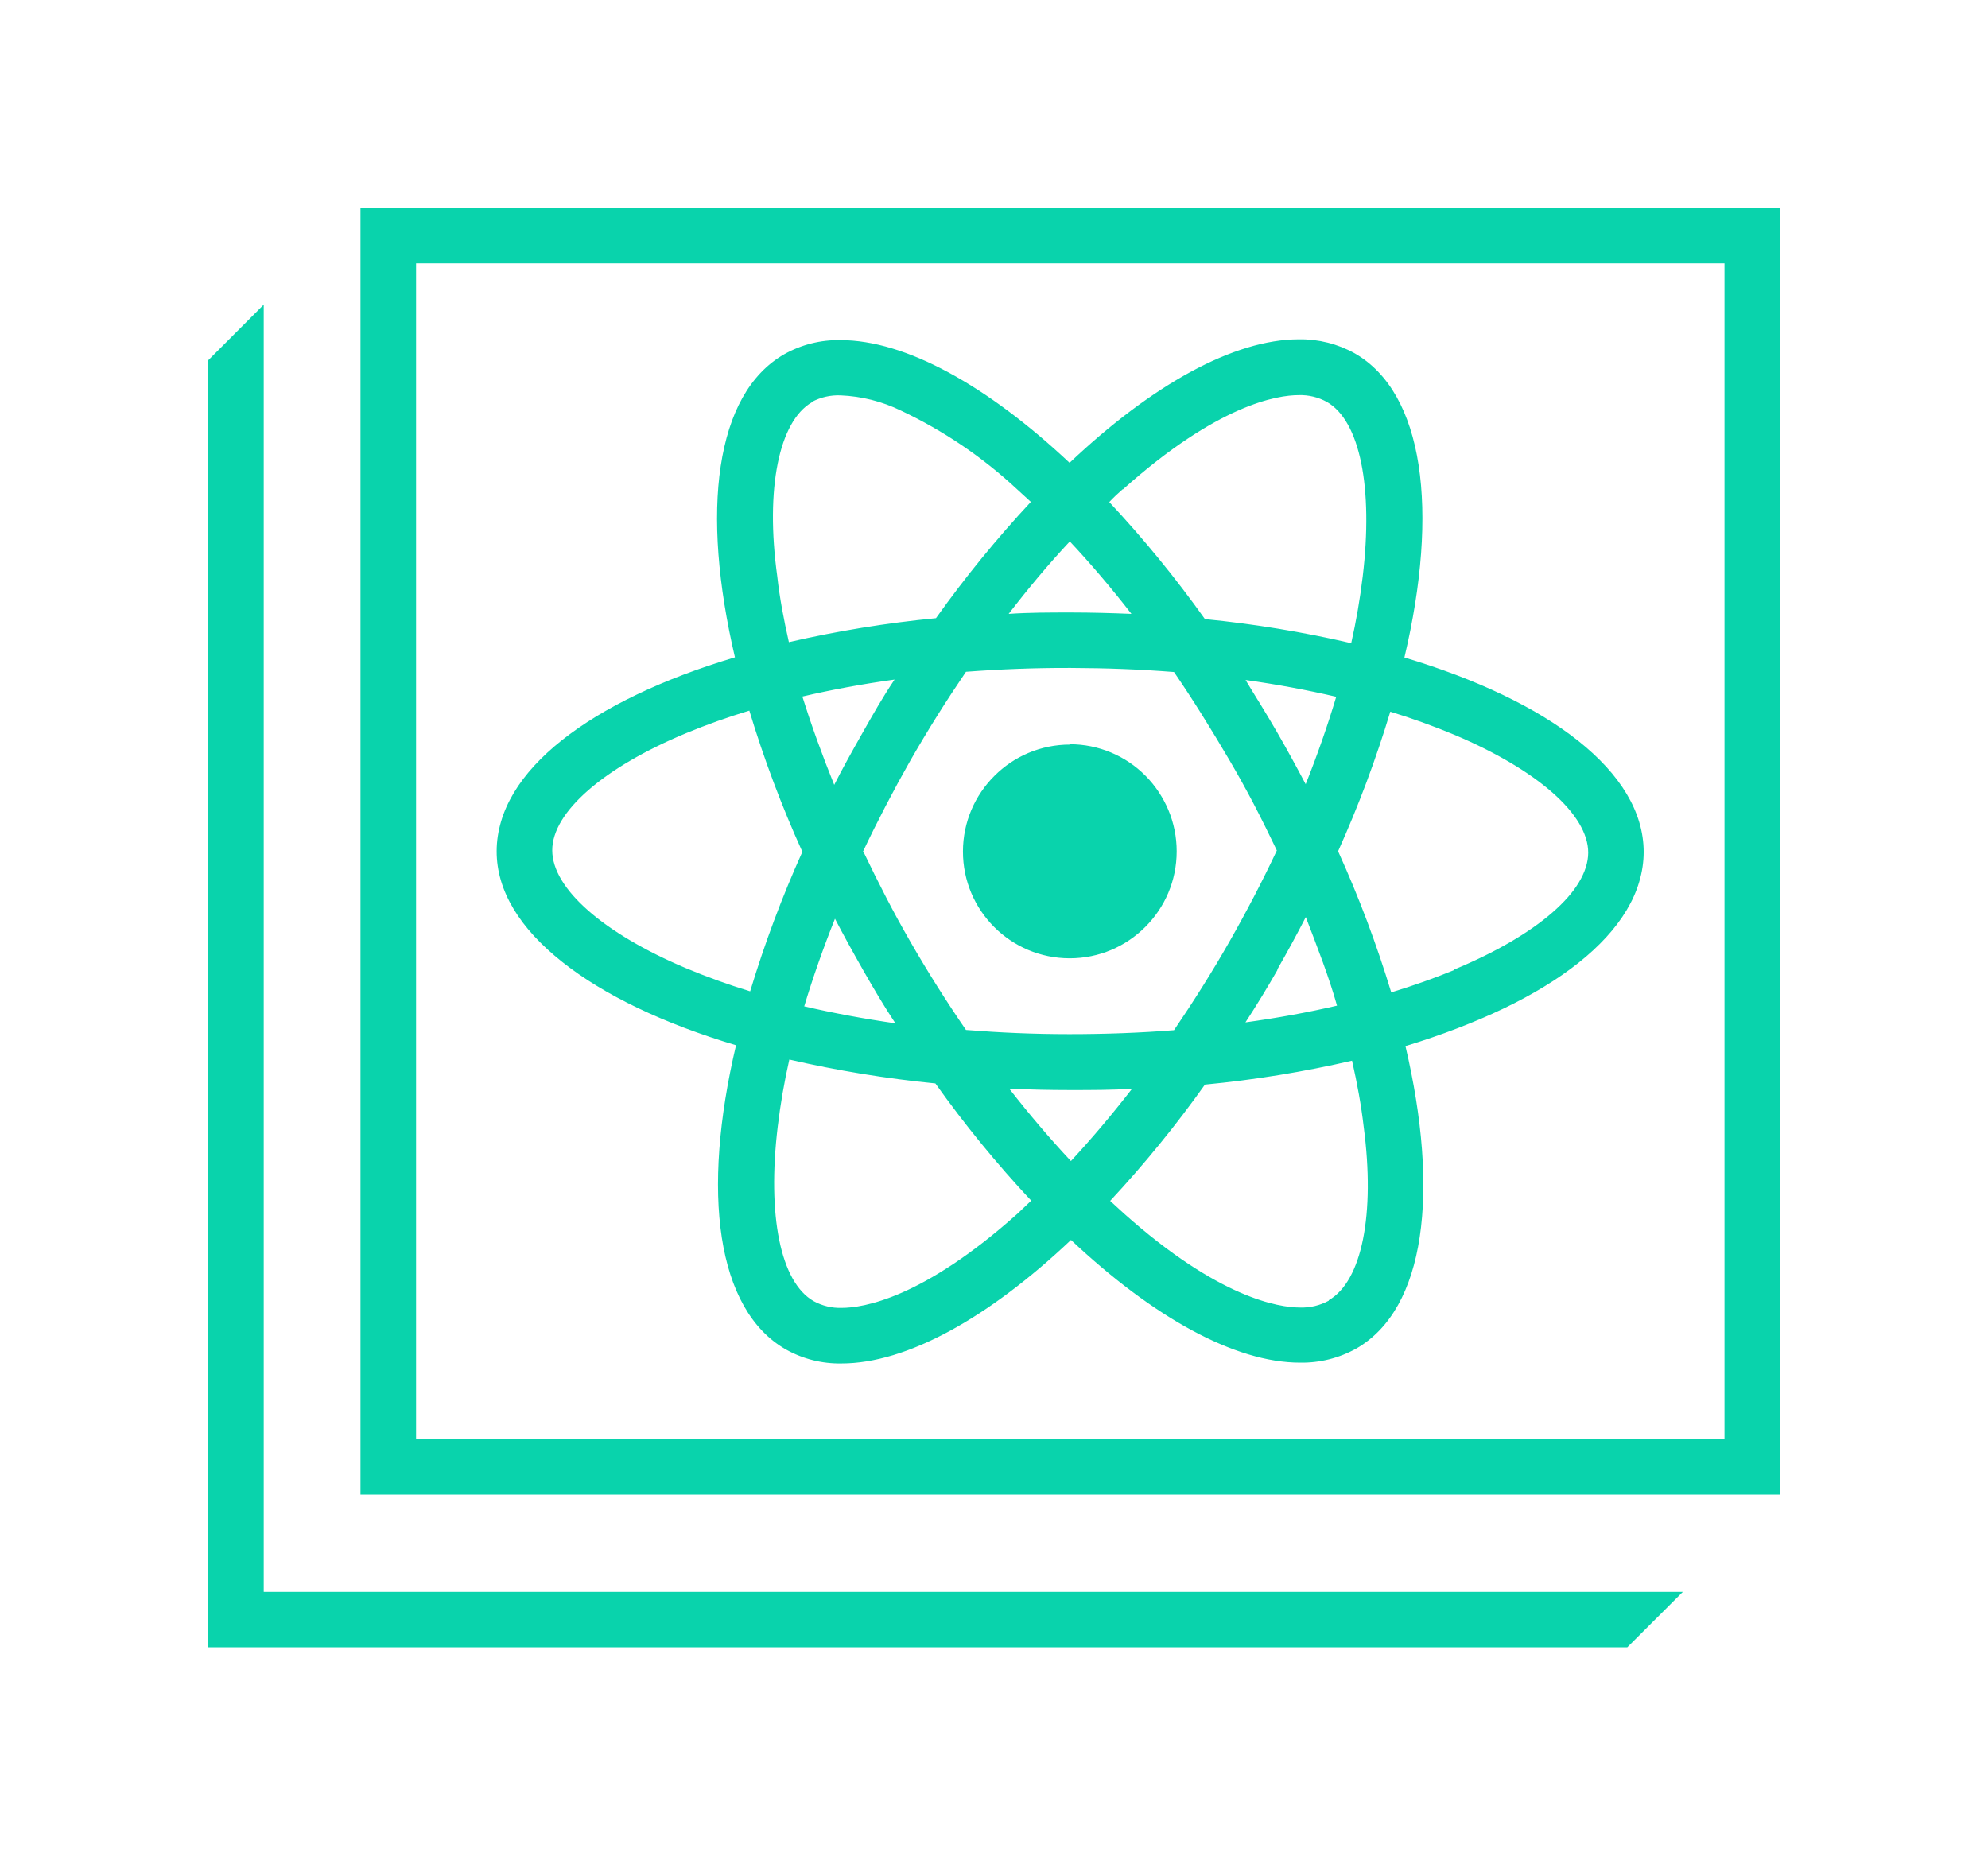
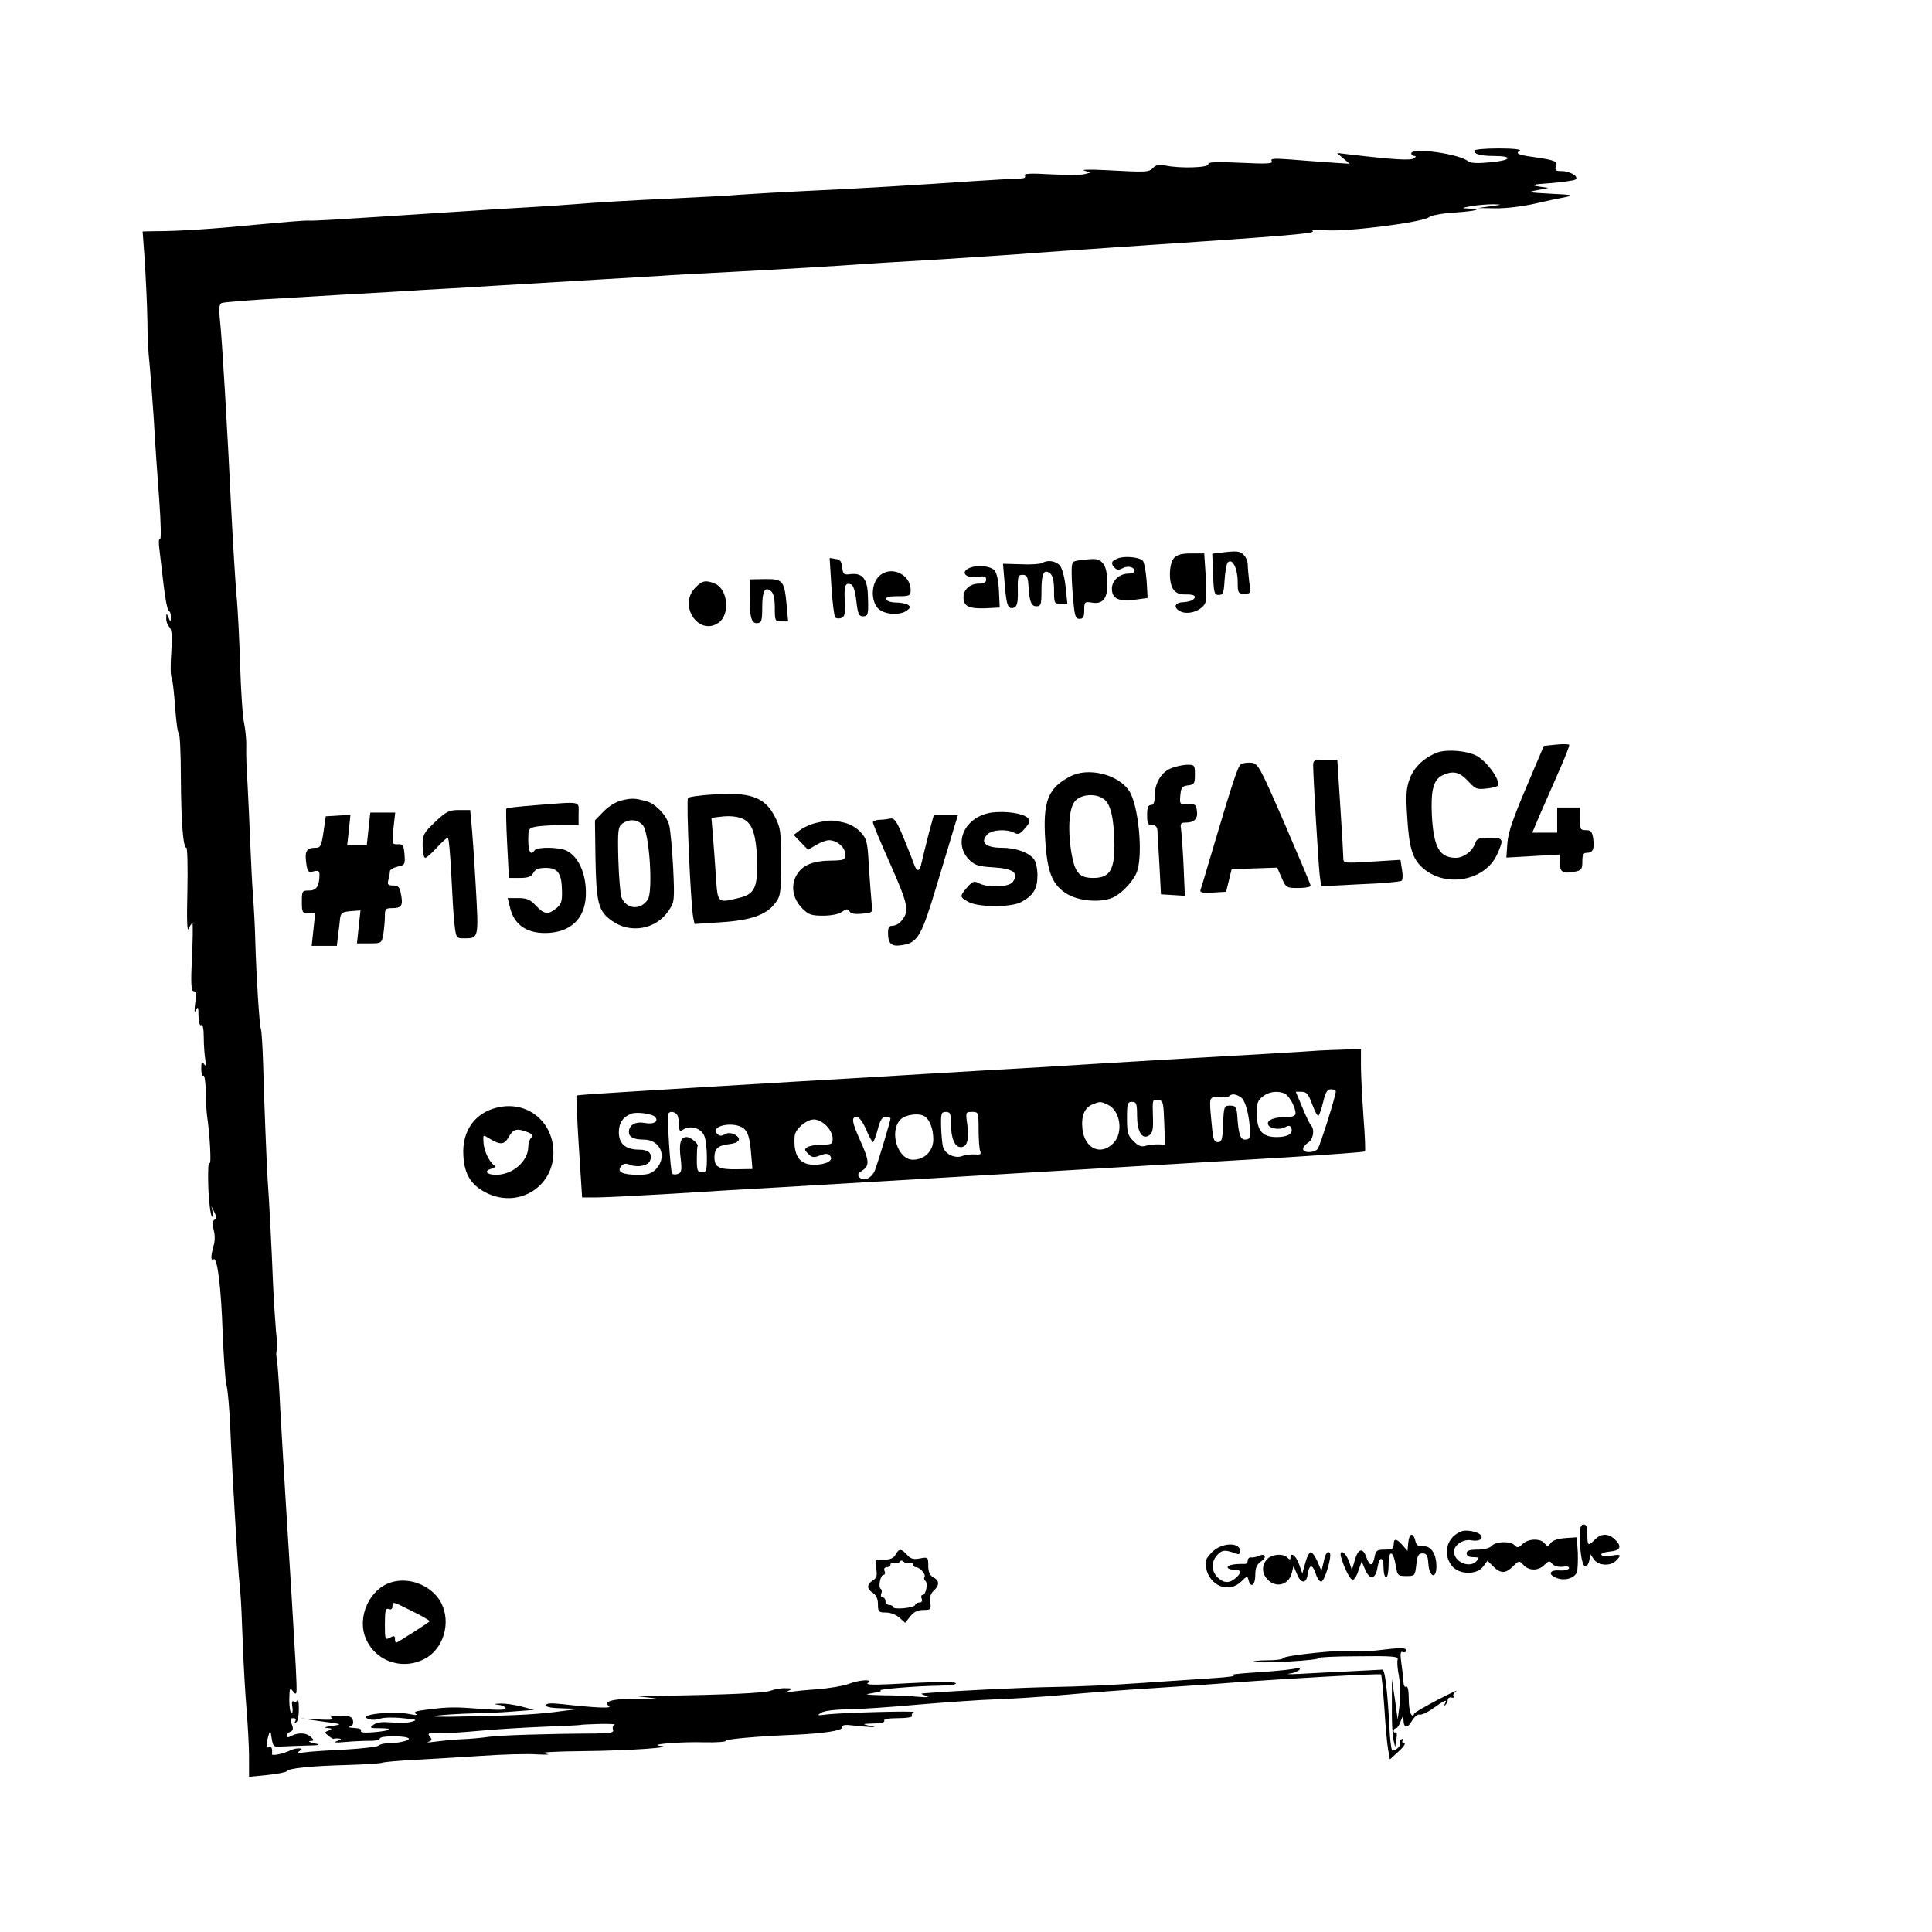
- <svg xmlns="http://www.w3.org/2000/svg" viewBox="0 0 170.96 159.93">
-   <defs>
-     <style>.cls-1{fill:#09d3ac;}</style>
-   </defs>
-   <path class="cls-1" d="M141.35,73.27c0-6.89-8.11-13-20.58-16.73,3-12.67,1.69-22.75-4.28-26.16a9.55,9.55,0,0,0-4.79-1.2c-5.57,0-12.61,3.89-19.72,10.62-7.11-6.68-14.13-10.55-19.69-10.55a9.46,9.46,0,0,0-4.86,1.22c-5.94,3.42-7.17,13.44-4.21,26.05-12.41,3.71-20.48,9.77-20.5,16.63s8.12,13,20.59,16.72c-3,12.68-1.7,22.75,4.28,26.16a9.41,9.41,0,0,0,4.78,1.2c5.58,0,12.62-3.89,19.73-10.62,7.1,6.68,14.12,10.55,19.69,10.55a9.59,9.59,0,0,0,4.86-1.22c5.94-3.42,7.16-13.44,4.21-26C133.27,86.18,141.34,80.12,141.35,73.27ZM96.56,42.06c8.19-7.33,13.31-8.12,15.13-8.12h0a4.71,4.71,0,0,1,2.42.58c2.86,1.63,4,7.38,3.09,15a56.73,56.73,0,0,1-1,5.79,97.7,97.7,0,0,0-12.58-2.07,98.47,98.47,0,0,0-8.24-10.08C95.75,42.79,96.15,42.42,96.56,42.06ZM71.77,78.94c.78,1.5,1.61,3,2.47,4.51S76,86.49,77,88c-2.71-.39-5.34-.88-7.84-1.46C69.86,84,70.75,81.5,71.77,78.94ZM69,59.9c2.53-.59,5.18-1.08,7.93-1.46-1,1.48-1.86,3-2.76,4.59s-1.69,3-2.46,4.52Q70.18,63.65,69,59.9Zm5.21,13.34q1.86-3.93,4.09-7.86c1.5-2.62,3.11-5.17,4.77-7.61,2.91-.22,5.91-.34,9-.33s6,.12,8.89.35c1.66,2.42,3.25,5,4.75,7.55s2.88,5.22,4.12,7.83c-1.23,2.62-2.6,5.25-4.08,7.85s-3.11,5.18-4.77,7.62c-2.91.23-5.91.34-9,.34s-6-.13-8.89-.36c-1.66-2.42-3.26-4.94-4.76-7.55S75.5,75.85,74.25,73.24Zm32.86-14.77c2.72.38,5.35.87,7.84,1.45-.74,2.47-1.62,5-2.64,7.55-.79-1.5-1.61-3-2.48-4.51S108,59.93,107.11,58.47Zm2.76,24.92q1.29-2.27,2.46-4.53c1,2.6,2,5.16,2.7,7.66-2.52.59-5.17,1.07-7.92,1.45Q108.52,85.75,109.87,83.39ZM92,46.56c1.8,1.92,3.57,4,5.3,6.23-1.71-.07-3.46-.12-5.23-.12s-3.58,0-5.33.12C88.45,50.57,90.2,48.48,92,46.56Zm-22.18-12A4.82,4.82,0,0,1,72.29,34a13.11,13.11,0,0,1,5.19,1.31,39.07,39.07,0,0,1,10,6.78l1.17,1.07a98.49,98.49,0,0,0-8.16,10,98.88,98.88,0,0,0-12.65,2.06c-.44-1.94-.8-3.84-1-5.67C65.8,42,67,36.24,69.81,34.6ZM64.53,85.26a58.75,58.75,0,0,1-5.54-2c-7.1-3-11.5-6.85-11.5-10.14S51.91,66,59,63.05a57.63,57.63,0,0,1,5.44-1.94A97.93,97.93,0,0,0,69,73.25,98.72,98.72,0,0,0,64.53,85.26Zm23,19.1c-8.19,7.33-13.31,8.11-15.14,8.11a4.69,4.69,0,0,1-2.42-.58c-2.86-1.63-4-7.38-3.09-15a56.07,56.07,0,0,1,1-5.78,99.51,99.51,0,0,0,12.58,2.06,97.17,97.17,0,0,0,8.24,10.08Zm4.57-4.51c-1.8-1.92-3.57-4-5.31-6.23,1.72.08,3.47.12,5.24.12s3.58,0,5.33-.11C95.63,95.85,93.87,97.93,92.09,99.85Zm22.18,12a4.82,4.82,0,0,1-2.48.59c-1.82,0-7-.8-15.16-8.1l-1.17-1.07a98.44,98.44,0,0,0,8.15-10,97,97,0,0,0,12.66-2.06c.44,1.94.79,3.84,1,5.67C118.27,104.42,117.12,110.18,114.27,111.81Zm10.8-28.44c-1.71.7-3.52,1.35-5.44,1.93a98.54,98.54,0,0,0-4.57-12.14,98.1,98.1,0,0,0,4.49-12,58.75,58.75,0,0,1,5.54,2c7.09,3,11.5,6.85,11.49,10.14S132.17,80.42,125.07,83.37ZM92,82.39a9.18,9.18,0,1,0-9.17-9.19A9.17,9.17,0,0,0,92,82.39ZM31,17.88V128.53H153.07V17.88ZM148.3,123.77H35.78V22.65H148.3Zm-85-33.9c-3,12.68-1.7,22.75,4.28,26.16a9.41,9.41,0,0,0,4.78,1.2c5.58,0,12.62-3.89,19.73-10.62,7.1,6.68,14.12,10.55,19.69,10.55a9.59,9.59,0,0,0,4.86-1.22c5.94-3.42,7.16-13.44,4.21-26,12.41-3.72,20.48-9.78,20.49-16.63s-8.11-13-20.58-16.73c3-12.67,1.69-22.75-4.28-26.16a9.55,9.55,0,0,0-4.79-1.2c-5.57,0-12.61,3.89-19.72,10.62-7.11-6.68-14.13-10.55-19.69-10.55a9.46,9.46,0,0,0-4.86,1.22c-5.94,3.42-7.17,13.44-4.21,26.05-12.41,3.71-20.48,9.77-20.5,16.63S50.84,86.13,63.31,89.87Zm24.21,14.49c-8.19,7.33-13.31,8.11-15.14,8.11a4.69,4.69,0,0,1-2.42-.58c-2.86-1.63-4-7.38-3.09-15a56.07,56.07,0,0,1,1-5.78,99.51,99.51,0,0,0,12.58,2.06,97.17,97.17,0,0,0,8.24,10.08Zm24.79-36.89c-.79-1.5-1.61-3-2.48-4.51s-1.8-3-2.72-4.49c2.72.38,5.35.87,7.84,1.45C114.21,62.39,113.33,64.92,112.31,67.47Zm2.72,19c-2.52.59-5.17,1.07-7.92,1.45q1.41-2.22,2.76-4.58t2.46-4.53C113.37,81.46,114.28,84,115,86.52Zm-5.21-13.35c-1.23,2.62-2.6,5.25-4.08,7.85s-3.11,5.18-4.77,7.62c-2.91.23-5.91.34-9,.34s-6-.13-8.89-.36c-1.66-2.42-3.26-4.94-4.76-7.55s-2.87-5.22-4.12-7.83q1.86-3.93,4.09-7.86c1.5-2.62,3.11-5.17,4.77-7.61,2.91-.22,5.91-.34,9-.33s6,.12,8.89.35c1.66,2.42,3.25,5,4.75,7.55S108.58,70.56,109.82,73.17ZM77,88c-2.71-.39-5.34-.88-7.84-1.46.74-2.46,1.63-5,2.65-7.55.78,1.5,1.61,3,2.47,4.51S76,86.49,77,88ZM74.21,63c-.87,1.5-1.69,3-2.46,4.52Q70.18,63.65,69,59.9c2.53-.59,5.18-1.08,7.93-1.46C76,59.92,75.11,61.45,74.21,63ZM92.09,99.85c-1.8-1.92-3.57-4-5.31-6.23,1.72.08,3.47.12,5.24.12s3.58,0,5.33-.11C95.63,95.85,93.87,97.93,92.09,99.85Zm22.18,12a4.82,4.82,0,0,1-2.48.59c-1.82,0-7-.8-15.16-8.1l-1.17-1.07a98.44,98.44,0,0,0,8.15-10,97,97,0,0,0,12.66-2.06c.44,1.94.79,3.84,1,5.67C118.27,104.42,117.12,110.18,114.27,111.81Zm5.28-50.66a58.75,58.75,0,0,1,5.54,2c7.09,3,11.5,6.85,11.49,10.14s-4.41,7.16-11.51,10.11c-1.71.7-3.52,1.35-5.44,1.93a98.54,98.54,0,0,0-4.57-12.14A98.1,98.1,0,0,0,119.55,61.15Zm-23-19.09c8.19-7.33,13.31-8.12,15.13-8.12h0a4.71,4.71,0,0,1,2.42.58c2.86,1.63,4,7.38,3.09,15a56.73,56.73,0,0,1-1,5.79,97.7,97.7,0,0,0-12.58-2.07,98.47,98.47,0,0,0-8.24-10.08C95.75,42.79,96.15,42.42,96.56,42.06ZM92,46.56c1.8,1.92,3.57,4,5.3,6.23-1.71-.07-3.46-.12-5.23-.12s-3.58,0-5.33.12C88.45,50.57,90.2,48.48,92,46.56Zm-22.18-12A4.82,4.82,0,0,1,72.29,34a13.11,13.11,0,0,1,5.19,1.31,39.07,39.07,0,0,1,10,6.78l1.17,1.07a98.49,98.49,0,0,0-8.16,10,98.88,98.88,0,0,0-12.65,2.06c-.44-1.94-.8-3.84-1-5.67C65.8,42,67,36.24,69.81,34.6ZM59,63.05a57.63,57.63,0,0,1,5.44-1.94A97.93,97.93,0,0,0,69,73.25a98.72,98.72,0,0,0-4.49,12,58.75,58.75,0,0,1-5.54-2c-7.1-3-11.5-6.85-11.5-10.14S51.91,66,59,63.05Zm33,1a9.18,9.18,0,1,0,9.17,9.19A9.17,9.17,0,0,0,92,64Zm0,0a9.18,9.18,0,1,0,9.17,9.19A9.17,9.17,0,0,0,92,64Zm0,0a9.18,9.18,0,1,0,9.17,9.19A9.17,9.17,0,0,0,92,64Zm49.35,9.24c0-6.89-8.11-13-20.58-16.73,3-12.67,1.69-22.75-4.28-26.16a9.55,9.55,0,0,0-4.79-1.2c-5.57,0-12.61,3.89-19.72,10.62-7.11-6.68-14.13-10.55-19.69-10.55a9.46,9.46,0,0,0-4.86,1.22c-5.94,3.42-7.17,13.44-4.21,26.05-12.41,3.71-20.48,9.77-20.5,16.63s8.12,13,20.59,16.72c-3,12.68-1.7,22.75,4.28,26.16a9.41,9.41,0,0,0,4.78,1.2c5.58,0,12.62-3.89,19.73-10.62,7.1,6.68,14.12,10.55,19.69,10.55a9.59,9.59,0,0,0,4.86-1.22c5.94-3.42,7.16-13.44,4.21-26C133.27,86.18,141.34,80.12,141.35,73.27ZM96.56,42.06c8.19-7.33,13.31-8.12,15.13-8.12h0a4.71,4.71,0,0,1,2.42.58c2.86,1.63,4,7.38,3.09,15a56.73,56.73,0,0,1-1,5.79,97.7,97.7,0,0,0-12.58-2.07,98.47,98.47,0,0,0-8.24-10.08C95.75,42.79,96.15,42.42,96.56,42.06ZM71.77,78.94c.78,1.5,1.61,3,2.47,4.51S76,86.49,77,88c-2.71-.39-5.34-.88-7.84-1.46C69.86,84,70.75,81.5,71.77,78.94ZM69,59.9c2.53-.59,5.18-1.08,7.93-1.46-1,1.48-1.86,3-2.76,4.59s-1.69,3-2.46,4.52Q70.18,63.65,69,59.9Zm5.21,13.34q1.86-3.93,4.09-7.86c1.5-2.62,3.11-5.17,4.77-7.61,2.91-.22,5.91-.34,9-.33s6,.12,8.89.35c1.66,2.42,3.25,5,4.75,7.55s2.88,5.22,4.12,7.83c-1.23,2.62-2.6,5.25-4.08,7.85s-3.11,5.18-4.77,7.62c-2.91.23-5.91.34-9,.34s-6-.13-8.89-.36c-1.66-2.42-3.26-4.94-4.76-7.55S75.5,75.85,74.25,73.24Zm32.86-14.77c2.72.38,5.35.87,7.84,1.45-.74,2.47-1.62,5-2.64,7.55-.79-1.5-1.61-3-2.48-4.51S108,59.93,107.11,58.47Zm2.76,24.92q1.29-2.27,2.46-4.53c1,2.6,2,5.16,2.7,7.66-2.52.59-5.17,1.07-7.92,1.45Q108.52,85.75,109.87,83.39ZM92,46.56c1.8,1.92,3.57,4,5.3,6.23-1.71-.07-3.46-.12-5.23-.12s-3.58,0-5.33.12C88.45,50.57,90.2,48.48,92,46.56Zm-22.18-12A4.82,4.82,0,0,1,72.29,34a13.11,13.11,0,0,1,5.19,1.31,39.07,39.07,0,0,1,10,6.78l1.17,1.07a98.49,98.49,0,0,0-8.16,10,98.88,98.88,0,0,0-12.65,2.06c-.44-1.94-.8-3.84-1-5.67C65.8,42,67,36.24,69.81,34.6ZM64.53,85.26a58.75,58.75,0,0,1-5.54-2c-7.1-3-11.5-6.85-11.5-10.14S51.91,66,59,63.05a57.63,57.63,0,0,1,5.44-1.94A97.93,97.93,0,0,0,69,73.25,98.72,98.72,0,0,0,64.53,85.26Zm23,19.1c-8.19,7.33-13.31,8.11-15.14,8.11a4.69,4.69,0,0,1-2.42-.58c-2.86-1.63-4-7.38-3.09-15a56.07,56.07,0,0,1,1-5.78,99.51,99.51,0,0,0,12.58,2.06,97.17,97.17,0,0,0,8.24,10.08Zm4.57-4.51c-1.8-1.92-3.57-4-5.31-6.23,1.72.08,3.47.12,5.24.12s3.58,0,5.33-.11C95.63,95.85,93.87,97.93,92.09,99.85Zm22.18,12a4.82,4.82,0,0,1-2.48.59c-1.82,0-7-.8-15.16-8.1l-1.17-1.07a98.44,98.44,0,0,0,8.15-10,97,97,0,0,0,12.66-2.06c.44,1.94.79,3.84,1,5.67C118.27,104.42,117.12,110.18,114.27,111.81Zm10.8-28.44c-1.71.7-3.52,1.35-5.44,1.93a98.54,98.54,0,0,0-4.57-12.14,98.1,98.1,0,0,0,4.49-12,58.75,58.75,0,0,1,5.54,2c7.09,3,11.5,6.85,11.49,10.14S132.17,80.42,125.07,83.37ZM92,82.39a9.18,9.18,0,1,0-9.17-9.19A9.17,9.17,0,0,0,92,82.39Zm-69.32,54.5V26.2L17.89,31V141.66H139.94l4.78-4.77Z" />
+ <svg xmlns="http://www.w3.org/2000/svg" version="1.0" width="768pt" height="768pt" viewBox="0 0 768 768" preserveAspectRatio="xMidYMid meet">
+   <g transform="translate(0,768) scale(0.1,-0.1)" fill="#000000" stroke="none">
+     <path d="M5860 7081 c0 -14 27 -21 80 -21 78 0 67 -18 -15 -25 -51 -5 -79 -4 -89 4 -36 30 -226 56 -226 31 0 -5 6 -10 13 -10 7 0 6 -4 -4 -10 -14 -8 -74 -5 -254 16 l-50 6 25 -22 25 -21 -75 5 c-41 3 -113 8 -159 12 -67 5 -82 4 -76 -6 7 -11 -17 -12 -123 -7 -101 5 -131 3 -129 -6 2 -14 -115 -17 -170 -5 -24 5 -37 3 -49 -9 -18 -18 -24 -18 -194 -9 -58 3 -94 2 -80 -2 l25 -8 -23 -6 c-13 -4 -73 -4 -134 -1 -83 5 -109 3 -104 -5 5 -8 -3 -12 -26 -12 -18 0 -98 -5 -178 -10 -202 -14 -461 -30 -685 -40 -104 -5 -215 -12 -245 -14 -30 -3 -161 -10 -290 -16 -129 -6 -289 -15 -355 -21 -66 -5 -154 -11 -195 -13 -41 -2 -185 -11 -320 -20 -459 -30 -525 -34 -555 -33 -16 1 -109 -7 -205 -16 -173 -17 -308 -26 -404 -26 l-49 -1 9 -122 c4 -68 9 -172 10 -233 0 -60 4 -135 8 -165 3 -30 11 -129 17 -220 5 -91 15 -238 22 -327 7 -94 8 -159 3 -156 -5 4 -6 -14 -2 -43 3 -27 11 -92 17 -144 6 -52 15 -96 20 -98 5 -2 9 -13 8 -25 0 -21 -1 -21 -9 -2 -8 19 -9 19 -9 -2 -1 -12 5 -28 12 -35 10 -10 12 -35 8 -101 -4 -48 -3 -94 1 -101 4 -6 10 -58 14 -114 4 -57 10 -105 15 -107 4 -3 8 -80 8 -173 1 -181 9 -282 22 -282 4 0 6 -78 4 -172 -3 -114 -1 -165 5 -150 5 12 12 22 15 22 2 0 2 -61 -2 -135 -5 -106 -3 -135 7 -135 9 0 11 -13 6 -47 -4 -33 -3 -42 3 -28 8 16 10 11 10 -23 1 -26 5 -41 11 -37 6 4 10 -14 10 -48 0 -30 3 -70 6 -88 4 -26 3 -30 -5 -19 -8 12 -11 8 -11 -18 0 -18 4 -31 9 -28 4 3 8 -25 9 -62 0 -37 3 -80 5 -97 11 -71 18 -199 10 -188 -5 7 -7 -34 -5 -95 2 -59 9 -111 14 -117 7 -7 8 -2 4 15 l-6 25 12 -23 c9 -18 9 -25 0 -31 -8 -5 -9 -17 -3 -39 6 -20 6 -45 0 -64 -11 -41 -12 -61 0 -54 15 10 30 -111 36 -289 4 -93 10 -188 15 -210 6 -22 12 -96 15 -165 5 -112 13 -268 29 -520 3 -47 8 -107 11 -135 3 -27 7 -120 10 -205 3 -85 10 -204 15 -265 5 -60 10 -146 10 -189 l0 -79 72 7 c40 4 75 11 78 15 7 12 94 21 245 25 66 2 127 6 135 9 8 3 65 8 125 11 61 3 180 11 265 16 85 6 187 9 225 6 47 -2 57 -1 30 4 -23 4 41 8 155 9 188 2 368 15 305 21 -52 6 84 17 177 14 48 -1 86 2 83 6 -4 6 121 18 275 24 114 5 190 17 187 29 -1 7 8 11 23 10 105 -11 125 -11 90 -4 -35 8 -34 8 13 10 29 0 46 5 42 11 -4 6 17 10 55 10 34 0 59 4 56 9 -4 5 0 12 6 15 15 6 -298 -2 -352 -10 -31 -4 -33 -3 -15 8 11 7 57 13 105 13 47 1 173 9 280 19 107 9 247 19 310 21 63 2 187 10 275 18 88 8 243 20 345 26 102 7 244 16 315 22 242 18 590 37 595 33 2 -3 8 -62 13 -132 4 -70 11 -145 15 -167 l7 -39 35 32 c19 17 29 32 22 32 -7 0 -10 5 -6 12 4 7 3 8 -5 4 -6 -4 -9 -11 -6 -16 6 -10 -23 -35 -31 -27 -4 3 -9 46 -11 94 -8 148 -18 228 -28 226 -6 0 -66 -4 -135 -7 -69 -3 -156 -8 -195 -10 -38 -2 -56 -1 -40 1 17 2 35 9 40 15 7 7 -2 8 -30 3 -22 -4 -92 -10 -155 -14 -63 -4 -99 -9 -80 -11 19 -2 -17 -7 -80 -11 -63 -4 -196 -13 -295 -20 -99 -7 -250 -14 -335 -15 -123 -2 -377 -14 -515 -25 -17 -1 -16 -2 5 -10 18 -6 9 -7 -30 -4 -30 3 -93 6 -140 6 -72 2 -78 3 -40 9 25 4 38 8 30 10 -21 4 140 18 228 19 39 1 72 4 72 9 0 8 -90 7 -265 -3 -67 -3 -95 -2 -85 5 24 16 -33 13 -77 -4 -21 -8 -76 -17 -123 -21 -47 -3 -96 -8 -110 -11 -22 -4 -23 -3 -5 5 17 8 16 10 -12 10 -17 1 -44 -4 -60 -10 -25 -9 -165 -16 -443 -20 l-85 -2 60 -7 c46 -6 36 -7 -43 -4 -106 4 -160 -8 -131 -28 14 -10 -53 -7 -188 8 -45 5 -63 3 -63 -5 0 -7 24 -11 68 -12 l67 -2 -65 -8 c-100 -14 -179 -18 -380 -22 -109 -3 -160 -1 -125 3 33 4 99 8 146 9 47 1 121 4 164 8 l78 6 -49 13 c-27 7 -65 13 -84 12 -30 -1 -31 -2 -7 -5 15 -2 27 -9 27 -14 0 -7 -34 -7 -97 -2 -107 8 -129 8 -216 -3 -41 -5 -55 -9 -45 -16 9 -6 3 -7 -17 -3 -71 16 -224 -1 -168 -19 11 -4 31 -3 44 2 13 5 53 6 89 2 56 -5 61 -7 37 -14 -16 -5 -52 -6 -81 -3 -36 3 -57 1 -71 -9 -17 -13 -15 -14 25 -14 60 0 44 -10 -25 -16 -37 -3 -54 -1 -50 6 4 6 -7 10 -27 11 -18 1 -26 3 -17 6 11 3 15 11 12 24 -4 15 -14 19 -52 19 -33 0 -42 -3 -31 -10 10 -6 -8 -8 -55 -5 l-70 4 85 -12 c82 -11 84 -11 40 -18 -27 -3 -35 -7 -20 -8 21 -2 22 -3 7 -10 -18 -7 -18 -8 -1 -21 9 -8 19 -14 21 -12 1 1 11 2 21 1 11 -1 9 -4 -8 -10 -17 -6 -8 -7 30 -4 30 3 74 5 97 5 24 -1 43 4 43 9 0 12 108 12 115 0 5 -8 -44 -19 -84 -19 -15 0 -31 -4 -36 -9 -6 -5 -66 -12 -135 -16 -69 -3 -141 -8 -160 -11 -26 -4 -31 -3 -20 5 13 9 12 11 -3 11 -10 0 -26 -4 -35 -9 -27 -13 -72 -22 -71 -14 3 20 -2 34 -11 28 -12 -7 -13 10 -3 45 7 24 8 23 13 -10 5 -32 8 -35 35 -33 17 1 62 3 100 4 58 1 64 3 35 9 -19 4 -27 8 -17 9 16 1 17 3 3 16 -17 17 -49 19 -77 5 -13 -8 -19 -7 -19 0 0 6 6 13 14 16 11 4 13 12 6 30 -8 19 -6 24 6 24 9 0 12 -5 8 -12 -4 -6 -3 -8 4 -4 6 3 10 27 10 54 0 26 -3 41 -5 34 -3 -6 -9 -9 -15 -6 -7 5 -9 -2 -6 -20 3 -14 1 -26 -3 -26 -5 0 -9 24 -9 53 1 49 2 51 16 32 15 -18 15 -10 10 95 -8 143 -22 376 -41 675 -8 127 -17 286 -21 355 -3 69 -8 143 -10 165 -3 22 -5 45 -6 50 0 6 1 15 3 20 1 6 0 39 -4 75 -3 36 -9 124 -12 195 -5 132 -15 324 -21 405 -4 62 -14 309 -18 460 -2 69 -6 132 -9 140 -6 17 -18 207 -22 345 -1 50 -5 126 -8 170 -4 44 -9 143 -12 220 -3 77 -8 185 -11 240 -4 55 -6 121 -5 146 1 25 -3 66 -8 91 -6 24 -13 125 -16 224 -3 98 -9 229 -15 289 -5 61 -14 207 -20 325 -15 317 -38 707 -46 771 -4 39 -3 59 6 64 6 4 120 13 253 20 133 8 319 19 412 24 94 6 208 13 255 15 78 5 165 10 600 36 85 5 184 11 220 13 36 3 164 10 285 16 121 6 288 16 370 21 193 13 272 18 480 30 94 6 229 15 300 20 72 6 236 17 365 26 708 47 813 56 798 66 -8 6 12 7 51 3 77 -8 388 31 412 52 9 7 52 15 99 18 88 6 118 14 59 16 -32 1 -31 2 11 10 25 4 63 7 85 7 38 -1 38 -1 -10 -8 l-50 -7 69 -1 c39 -1 106 7 155 18 47 11 104 23 126 27 33 7 23 9 -60 13 -93 5 -97 6 -55 14 l45 9 -40 6 c-33 5 -25 8 48 13 48 4 92 10 99 14 17 11 -20 34 -55 34 -23 0 -27 3 -22 19 6 21 -3 24 -90 37 -60 8 -72 14 -54 25 9 5 -25 9 -83 9 -54 0 -98 -4 -98 -9z m-3417 -6257 c-7 -3 -9 -12 -6 -20 4 -11 -9 -14 -68 -15 -198 -1 -379 -7 -424 -13 -27 -4 -79 -9 -115 -10 -36 -2 -83 -7 -105 -10 -22 -3 -32 -3 -22 0 14 5 16 9 6 20 -9 11 -7 14 12 16 13 0 34 0 47 -1 12 -1 75 3 140 9 64 6 180 13 257 16 77 3 141 6 142 7 1 1 35 3 75 4 40 1 68 -1 61 -3z" />
+     <path d="M4852 5483 l-33 -4 3 -82 c3 -74 5 -82 23 -82 17 0 20 8 23 60 2 33 8 65 13 70 18 17 39 -25 39 -77 0 -45 2 -48 26 -48 26 0 27 1 20 46 -3 26 -6 57 -6 70 0 12 -7 30 -16 38 -15 16 -27 17 -92 9z" />
+     <path d="M4667 5462 c-21 -23 -22 -100 -2 -126 10 -14 26 -20 50 -19 35 1 45 -9 24 -23 -7 -4 -23 -7 -37 -8 -34 -1 -39 -23 -8 -37 30 -14 81 3 96 32 6 10 7 56 3 108 l-6 91 -52 0 c-38 0 -56 -5 -68 -18z" />
+     <path d="M4443 5460 c-26 -10 -29 -20 -11 -38 8 -8 17 -8 30 -1 21 12 48 5 48 -11 0 -5 -10 -10 -23 -10 -36 0 -67 -27 -67 -60 0 -40 27 -52 91 -44 l51 7 -4 69 c-3 38 -10 74 -15 79 -15 15 -75 20 -100 9z" />
+     <path d="M3305 5348 c4 -62 11 -117 15 -122 5 -5 16 -6 25 -2 13 5 16 18 13 65 -3 63 2 77 25 68 9 -3 17 -28 21 -66 6 -51 10 -61 26 -61 21 0 23 6 20 85 -2 63 -22 88 -67 83 -29 -4 -32 -1 -35 27 -2 23 -9 31 -26 33 l-24 4 7 -114z" />
+     <path d="M4293 5453 c-32 -4 -33 -6 -33 -51 0 -26 3 -77 7 -114 5 -57 9 -68 24 -68 15 0 19 8 19 35 0 32 2 34 28 30 46 -9 66 16 64 81 -1 38 -7 63 -18 75 -17 19 -26 20 -91 12z" />
+     <path d="M4143 5442 c-7 -4 -45 -7 -84 -5 l-72 2 7 -82 c7 -86 13 -101 38 -92 11 5 15 21 14 68 -1 56 1 62 19 62 16 0 21 -8 23 -40 4 -67 11 -85 32 -85 18 0 20 7 20 64 0 67 10 86 35 66 10 -8 15 -31 15 -66 0 -52 1 -54 26 -54 l27 0 -7 67 c-4 39 -14 75 -23 85 -17 19 -49 23 -70 10z" />
+     <path d="M3847 5419 c-29 -17 -3 -39 39 -32 27 4 34 2 34 -11 0 -11 -9 -16 -29 -16 -35 0 -61 -23 -61 -54 0 -36 21 -46 86 -44 l58 3 -3 65 c-2 42 -8 71 -18 83 -18 19 -77 23 -106 6z" />
+     <path d="M3492 5387 c-29 -31 -30 -95 -2 -125 24 -25 85 -30 115 -9 15 12 16 15 4 23 -8 5 -29 9 -48 9 -19 0 -36 6 -38 13 -3 8 10 12 46 12 47 0 51 2 51 24 0 66 -83 101 -128 53z" />
+     <path d="M2980 5311 c0 -86 7 -110 31 -108 16 1 19 9 19 64 0 64 11 83 35 63 10 -8 15 -31 15 -66 0 -52 1 -54 26 -54 l27 0 -6 65 c-9 97 -15 104 -87 103 l-60 -1 0 -66z" />
+     <path d="M2765 5345 c-71 -70 12 -196 92 -140 45 32 37 131 -13 154 -37 16 -52 14 -79 -14z" />
+     <path d="M6186 4720 l-49 -5 -70 -165 c-52 -122 -72 -180 -75 -222 l-4 -57 106 6 106 6 0 -31 c0 -38 12 -46 56 -38 31 6 34 10 34 41 0 28 4 35 19 35 23 0 30 16 24 58 -4 26 -10 32 -29 32 -22 0 -24 4 -24 45 l0 45 -45 0 -45 0 0 -50 0 -50 -50 0 -49 0 33 78 c19 42 52 119 75 171 23 51 40 96 39 100 -2 3 -25 4 -52 1z" />
+     <path d="M5715 4689 c-53 -20 -93 -57 -111 -104 -14 -38 -16 -64 -10 -154 7 -117 20 -163 58 -198 89 -84 250 -57 299 50 28 62 26 67 -30 67 -41 0 -51 -4 -56 -20 -11 -33 -46 -60 -79 -60 -64 1 -87 42 -94 167 -5 104 6 144 44 162 41 18 65 13 100 -24 30 -33 35 -34 78 -29 41 6 46 9 40 28 -10 34 -53 85 -85 102 -39 20 -116 26 -154 13z" />
+     <path d="M5220 4638 c0 -45 21 -394 26 -437 l6 -44 156 8 c86 3 160 10 164 14 4 3 5 24 1 45 l-6 38 -113 -7 c-107 -7 -114 -6 -114 11 0 11 -5 103 -12 207 l-12 187 -48 0 c-43 0 -48 -2 -48 -22z" />
+     <path d="M4933 4642 c-12 -8 -30 -61 -109 -327 -26 -88 -49 -166 -52 -173 -3 -10 8 -12 49 -10 l53 3 11 45 11 45 90 3 91 3 18 -41 c17 -39 20 -40 67 -40 26 0 48 4 48 9 0 5 -47 116 -104 248 -99 228 -105 238 -132 241 -16 1 -34 -1 -41 -6z" />
+     <path d="M4653 4625 c-38 -16 -63 -60 -63 -110 0 -24 -4 -35 -15 -35 -11 0 -15 -11 -15 -40 0 -33 3 -40 20 -40 14 0 20 -7 21 -22 1 -13 4 -75 8 -138 l6 -115 48 -3 47 -3 -5 118 c-3 65 -8 130 -10 146 -4 23 -1 27 18 27 35 0 49 15 45 46 -3 26 -7 29 -36 27 -32 -1 -33 0 -30 35 3 32 7 37 31 40 24 3 27 7 27 43 0 37 -1 39 -32 39 -18 -1 -47 -7 -65 -15z" />
+     <path d="M4255 4594 c-89 -46 -110 -99 -100 -254 8 -130 29 -180 89 -215 50 -29 139 -34 184 -11 36 19 78 65 91 99 26 68 7 268 -31 324 -44 65 -162 94 -233 57z m135 -92 c26 -21 39 -79 40 -183 0 -99 -20 -129 -84 -129 -57 0 -74 21 -88 106 -15 101 -7 183 21 205 29 24 82 24 111 1z" />
+     <path d="M2823 4521 c-45 -3 -85 -9 -88 -13 -8 -7 11 -434 21 -477 l5 -24 107 7 c120 8 181 30 216 79 19 25 21 43 21 161 0 121 -2 135 -25 180 -41 79 -99 99 -257 87z m150 -110 c25 -24 36 -80 37 -172 0 -91 -14 -115 -75 -129 -83 -20 -82 -21 -89 83 -3 50 -9 124 -12 164 l-6 72 33 4 c51 7 92 -1 112 -22z" />
+     <path d="M2474 4499 c-26 -6 -53 -23 -75 -45 l-34 -35 2 -146 c3 -182 11 -215 65 -253 73 -53 176 -35 226 40 23 34 24 39 18 170 -4 74 -11 151 -16 170 -11 40 -53 84 -90 95 -46 12 -55 13 -96 4z m81 -99 c26 -28 42 -263 20 -296 -29 -44 -86 -39 -105 10 -4 13 -10 80 -12 150 -3 117 -1 129 16 142 28 20 60 17 81 -6z" />
+     <path d="M2126 4479 c-60 -5 -111 -10 -113 -13 -2 -2 -1 -65 3 -140 l7 -136 43 0 c33 0 46 5 54 20 8 15 21 20 50 20 48 0 63 -22 64 -93 1 -40 -3 -52 -23 -68 -32 -26 -48 -24 -81 11 -22 24 -36 30 -70 30 l-42 0 8 -32 c16 -77 72 -113 161 -106 92 8 144 67 142 163 -1 76 -30 139 -76 163 -27 15 -119 16 -128 2 -14 -23 -25 -7 -25 39 0 46 1 49 31 55 17 3 62 6 100 6 l69 0 0 45 c0 52 18 49 -174 34z" />
+     <path d="M1730 4413 c-46 -44 -50 -51 -50 -95 0 -26 5 -48 10 -48 6 0 26 18 46 40 20 22 40 40 44 40 4 0 10 -66 14 -147 4 -82 9 -172 13 -200 6 -51 7 -53 37 -53 60 0 59 -2 47 211 -6 107 -14 218 -17 247 l-5 52 -45 0 c-39 0 -50 -6 -94 -47z" />
+     <path d="M3942 4450 c-108 -16 -157 -124 -86 -191 20 -19 38 -24 95 -27 77 -5 100 -22 75 -58 -16 -21 -98 -24 -135 -5 -18 10 -25 8 -46 -16 -31 -36 -31 -39 6 -59 41 -21 166 -21 206 -1 50 26 67 53 67 107 0 27 -6 56 -15 66 -21 26 -73 44 -127 44 -65 0 -88 22 -56 54 18 18 76 21 105 6 16 -9 24 -6 43 17 21 24 23 30 11 42 -18 18 -88 28 -143 21z" />
+     <path d="M1465 4385 l-7 -65 -39 0 -39 0 7 61 6 60 -49 -3 -49 -3 -9 -62 c-8 -54 -12 -63 -30 -63 -37 0 -45 -13 -39 -58 5 -38 8 -41 29 -36 19 5 24 2 24 -12 0 -46 -12 -64 -41 -64 -28 0 -29 -2 -29 -45 0 -42 2 -45 26 -45 l27 0 -7 -65 -7 -65 50 0 50 0 5 43 c3 23 7 53 8 67 3 21 9 25 42 28 l39 3 -7 -65 -7 -66 49 0 c49 0 49 0 56 38 3 20 6 52 6 70 0 29 3 32 29 32 37 0 44 10 35 55 -5 29 -11 35 -31 35 -21 0 -24 4 -19 23 3 12 6 27 6 34 0 6 14 14 31 18 28 6 30 9 27 48 -3 37 -6 42 -27 41 -23 -1 -23 1 -17 63 l7 63 -50 0 -49 0 -7 -65z" />
+     <path d="M3691 4363 c-11 -43 -23 -93 -27 -110 -8 -40 -19 -42 -32 -5 -5 15 -24 62 -41 104 -28 67 -36 77 -54 74 -12 -3 -32 -5 -44 -5 -13 -1 -23 -5 -23 -10 0 -6 31 -81 70 -168 72 -163 76 -186 42 -225 -8 -10 -23 -18 -34 -18 -13 0 -18 -7 -18 -27 0 -45 13 -57 56 -50 63 10 77 35 139 242 32 105 63 209 70 233 l13 42 -48 0 -48 0 -21 -77z" />
+     <path d="M3245 4409 c-22 -5 -51 -18 -65 -29 l-25 -19 29 -30 28 -29 32 19 c17 10 40 19 51 19 32 0 65 -28 65 -56 0 -22 -4 -24 -52 -25 -75 0 -119 -18 -141 -57 -25 -42 -16 -95 23 -134 24 -24 36 -28 82 -28 32 0 62 6 75 15 18 13 23 13 30 2 5 -9 22 -12 50 -9 43 4 43 4 38 41 -2 20 -7 85 -11 144 -5 99 -8 112 -33 139 -15 17 -43 33 -66 38 -47 11 -57 11 -110 -1z" />
+     <path d="M5245 3504 c-22 -2 -123 -8 -225 -14 -284 -16 -509 -29 -685 -40 -88 -6 -277 -17 -420 -25 -143 -8 -332 -20 -420 -25 -88 -5 -241 -14 -340 -20 -99 -6 -250 -15 -335 -20 -85 -5 -238 -15 -340 -21 -102 -6 -186 -12 -188 -14 -2 -2 2 -93 9 -204 l13 -201 55 0 c31 0 169 7 306 15 138 9 327 20 420 25 155 9 1247 74 2013 119 172 11 315 21 318 24 2 2 0 64 -6 138 -5 74 -10 164 -10 202 l0 67 -62 -2 c-35 -1 -81 -3 -103 -4z m65 -162 c0 -19 -63 -218 -72 -229 -14 -17 -58 -17 -58 0 0 7 9 18 20 25 20 12 27 50 12 68 -5 5 -21 37 -35 72 l-26 62 23 0 c20 0 27 -9 42 -49 10 -28 21 -48 25 -46 4 3 12 27 19 55 9 38 16 50 31 50 10 0 19 -4 19 -8z m-205 -8 c18 -7 45 -54 45 -79 0 -10 -10 -15 -32 -15 -48 0 -78 -10 -78 -26 0 -19 44 -28 68 -15 15 8 21 7 25 -3 9 -22 -14 -36 -58 -36 -57 0 -78 25 -79 91 -1 42 3 54 23 70 24 19 56 24 86 13z m-171 -17 c18 -13 34 -78 35 -139 1 -21 -4 -28 -19 -28 -20 0 -27 21 -32 100 -3 30 -7 35 -28 35 -24 0 -25 -3 -28 -72 -2 -63 -5 -73 -21 -73 -15 0 -19 11 -24 68 -11 114 -12 112 28 110 19 -1 38 2 42 5 10 11 27 8 47 -6z m-306 -100 l3 -87 -28 1 c-15 0 -38 -2 -50 -6 -16 -5 -29 0 -47 19 -23 22 -26 34 -26 91 0 58 2 65 20 65 17 0 20 -7 20 -53 0 -64 19 -98 47 -81 15 10 18 23 16 79 -2 63 -2 66 20 63 21 -3 22 -9 25 -91z m-225 72 c51 -23 64 -113 22 -154 -49 -50 -113 -21 -122 56 -6 52 8 86 40 99 30 12 32 12 60 -1z m-1800 -48 c18 -18 -4 -32 -39 -25 -38 7 -64 -8 -64 -36 0 -20 19 -30 59 -30 66 0 95 -68 49 -117 -17 -18 -32 -23 -72 -23 -63 0 -85 12 -67 34 9 11 19 13 37 5 31 -11 71 -2 78 17 11 28 -5 44 -43 44 -54 0 -81 23 -81 69 0 37 16 61 50 74 20 8 81 0 93 -12z m91 3 c3 -9 6 -27 6 -40 0 -21 2 -23 18 -13 28 17 71 3 82 -27 6 -14 10 -52 10 -85 0 -52 -2 -59 -20 -59 -17 0 -20 7 -20 50 0 28 1 52 3 53 6 9 -27 37 -43 37 -25 0 -32 -25 -24 -87 5 -44 3 -54 -10 -59 -9 -4 -20 -3 -24 0 -7 8 -21 227 -15 239 7 13 31 7 37 -9z m1086 -28 c0 -60 15 -96 39 -96 26 0 34 30 26 91 -7 48 -6 49 19 49 25 0 26 -1 26 -69 0 -38 3 -77 6 -86 6 -14 1 -16 -22 -14 -16 1 -37 -2 -48 -6 -28 -12 -69 7 -77 35 -4 14 -7 51 -8 83 -1 51 1 57 19 57 17 0 20 -7 20 -44z m-104 26 c20 -13 34 -50 34 -91 0 -46 -34 -81 -81 -81 -61 0 -96 113 -49 160 20 20 74 27 96 12z m-233 -52 c11 -27 24 -50 27 -50 3 0 12 23 19 50 10 38 17 50 32 50 10 0 19 -3 19 -6 0 -9 -50 -175 -62 -206 -12 -31 -44 -46 -62 -28 -8 9 -6 16 12 27 29 20 28 38 -8 118 -34 76 -37 95 -14 95 9 0 24 -20 37 -50z m-158 15 c14 -13 25 -36 25 -50 0 -23 -4 -25 -42 -25 -24 0 -50 -5 -58 -10 -13 -8 -13 -11 3 -27 14 -14 22 -16 47 -6 23 9 32 8 40 -2 15 -18 -16 -35 -64 -35 -59 0 -83 37 -77 115 3 28 47 65 77 65 14 0 36 -11 49 -25z m-327 -12 c15 -14 22 -36 27 -89 l6 -71 -63 -1 c-70 -1 -88 8 -88 48 0 34 15 47 59 52 40 4 51 22 22 38 -15 7 -27 8 -40 1 -14 -8 -22 -7 -31 3 -27 33 72 50 108 19z" />
+     <path d="M1989 3280 c-97 -17 -154 -92 -147 -195 4 -73 31 -116 90 -146 126 -64 267 20 268 159 0 118 -96 202 -211 182z m107 -100 c21 -8 24 -14 16 -22 -7 -7 -12 -23 -12 -36 0 -58 -62 -112 -128 -112 -38 0 -50 15 -19 24 13 3 18 9 12 13 -21 15 -41 59 -43 91 -2 32 -2 32 20 18 46 -28 62 -28 80 4 18 32 32 36 74 20z" />
+     <path d="M6280 1573 c0 -70 11 -124 24 -120 6 2 12 14 14 26 l4 23 14 -21 c18 -25 66 -28 88 -5 23 23 20 27 -18 20 -19 -4 -37 -2 -40 3 -4 5 10 11 31 13 44 4 52 19 24 47 -26 26 -55 27 -81 1 -27 -27 -30 -26 -30 20 0 29 -4 40 -15 40 -11 0 -15 -12 -15 -47z" />
+     <path d="M5810 1593 c-58 -22 -77 -88 -39 -137 28 -36 99 -38 125 -3 l17 23 23 -23 c29 -29 49 -29 79 1 23 23 24 23 41 5 22 -24 59 -24 83 0 17 17 21 18 32 4 8 -9 24 -13 41 -11 18 3 27 0 25 -6 -2 -6 -18 -10 -35 -9 -40 4 -51 -14 -18 -28 31 -15 75 -4 84 21 4 10 5 46 4 79 l-4 60 -45 -3 c-29 -2 -50 -9 -58 -19 -11 -15 -14 -16 -25 -2 -17 21 -66 19 -88 -3 -15 -15 -20 -16 -31 -5 -16 18 -76 16 -91 -2 -8 -9 -30 -15 -56 -15 -32 0 -44 -4 -44 -15 0 -10 10 -15 26 -15 22 0 25 -2 14 -15 -26 -31 -90 -5 -90 37 0 27 37 51 69 45 31 -6 51 7 35 23 -13 12 -56 20 -74 13z" />
+     <path d="M5598 1548 l-3 -33 -20 23 c-24 27 -35 28 -35 2 0 -16 -7 -20 -35 -20 -31 0 -36 -3 -41 -30 -8 -38 -19 -38 -33 1 -14 39 -33 33 -46 -15 l-11 -37 -12 36 c-8 19 -19 35 -27 35 -10 0 -8 -13 8 -55 12 -30 27 -55 34 -55 6 0 17 16 23 37 l13 36 13 -31 c19 -45 42 -41 50 8 8 47 24 43 24 -6 0 -19 5 -34 10 -34 6 0 10 23 10 52 0 61 19 55 29 -9 6 -36 9 -38 41 -38 34 0 35 1 40 45 4 37 9 45 25 45 16 0 21 -8 23 -42 4 -53 32 -62 32 -10 0 50 -21 82 -52 80 -20 -1 -28 4 -32 23 -9 34 -24 30 -28 -8z" />
+     <path d="M4818 1510 c-25 -26 -29 -36 -24 -62 15 -74 92 -103 141 -54 22 22 24 22 28 5 9 -34 27 -20 27 20 0 29 6 42 23 54 25 17 17 34 -10 22 -10 -5 -24 -7 -30 -6 -7 1 -13 -5 -13 -12 0 -8 -6 -15 -12 -14 -39 1 -68 -4 -68 -13 0 -5 11 -10 25 -10 30 0 32 -11 7 -33 -25 -22 -48 -21 -72 3 -26 26 -26 64 1 91 19 19 29 19 77 2 6 -3 12 2 12 10 0 38 -73 36 -112 -3z" />
+     <path d="M3560 1500 c-8 -14 -21 -20 -47 -20 -35 0 -36 0 -30 -35 5 -28 2 -38 -14 -48 -24 -15 -24 -34 1 -49 13 -9 20 -24 20 -45 0 -30 3 -33 32 -33 18 0 41 -9 54 -21 l22 -20 20 25 c14 18 29 26 52 26 30 0 32 2 28 30 -3 21 1 35 14 47 23 21 23 40 -2 53 -14 8 -20 21 -20 46 0 34 -1 35 -33 29 -25 -5 -37 -2 -51 14 -24 26 -32 26 -46 1z m56 -33 c8 3 14 0 14 -6 0 -6 5 -11 11 -11 16 0 41 -29 34 -39 -3 -5 -1 -12 3 -15 12 -7 3 -56 -10 -56 -6 0 -8 -7 -4 -15 3 -9 0 -15 -8 -15 -8 0 -16 -4 -18 -10 -4 -12 -88 -20 -88 -8 0 4 -7 8 -15 8 -8 0 -15 7 -15 15 0 8 -5 15 -11 15 -6 0 -9 7 -6 15 4 8 2 17 -2 19 -11 7 -1 56 11 56 6 0 8 7 4 15 -3 9 0 15 9 15 8 0 15 5 15 11 0 6 7 9 15 6 8 -4 17 -1 21 4 4 7 10 7 16 1 6 -6 17 -8 24 -5z" />
+     <path d="M5189 1468 l-12 -43 -12 34 c-11 35 -35 54 -35 30 0 -10 -3 -10 -12 -1 -18 18 -63 14 -81 -6 -23 -25 -21 -58 3 -82 34 -34 83 -20 95 27 l7 28 14 -33 c15 -38 37 -38 42 -1 6 41 19 43 32 4 6 -20 17 -34 23 -32 14 4 43 104 33 114 -9 10 -18 -3 -25 -39 l-8 -33 -16 38 c-9 20 -21 37 -26 37 -6 0 -16 -19 -22 -42z" />
+     <path d="M1555 1390 c-86 -26 -137 -138 -101 -223 40 -95 154 -130 243 -76 75 47 98 158 48 232 -41 59 -122 88 -190 67z m86 -116 c39 -19 69 -37 67 -39 -8 -8 -129 -85 -133 -85 -3 0 -5 7 -5 15 0 13 -4 14 -20 5 -19 -10 -20 -8 -20 54 0 54 3 64 15 60 9 -4 15 0 15 10 0 21 0 21 81 -20z" />
+     <path d="M5470 1119 c-36 -4 -78 -5 -94 -2 -37 7 -276 -18 -276 -29 0 -4 -28 -8 -62 -8 -34 0 -59 -3 -55 -6 3 -3 65 -3 137 1 73 4 127 10 122 14 -6 3 64 7 155 7 137 2 163 -1 159 -12 -3 -8 -1 -38 5 -67 5 -29 7 -78 3 -112 l-8 -60 -11 80 -12 80 0 -105 c-1 -58 2 -118 6 -135 l7 -30 5 32 c3 18 2 30 -3 27 -4 -3 -8 0 -8 5 0 6 4 11 9 11 5 0 14 12 19 28 9 24 11 24 11 5 1 -34 16 -35 34 -3 10 16 23 27 30 24 7 -2 32 9 55 26 45 32 57 37 46 18 -4 -8 -3 -10 2 -5 5 5 9 14 9 20 1 7 7 11 15 9 8 -2 12 0 8 4 -4 4 0 13 10 21 9 7 -23 -8 -73 -34 -49 -26 -92 -50 -93 -55 -10 -23 -22 10 -22 58 0 34 -4 53 -10 49 -6 -3 -10 4 -11 17 0 13 -4 46 -8 74 -6 41 -4 51 6 47 7 -3 13 0 13 6 0 12 -23 12 -120 0z" />
+   </g>
</svg>
